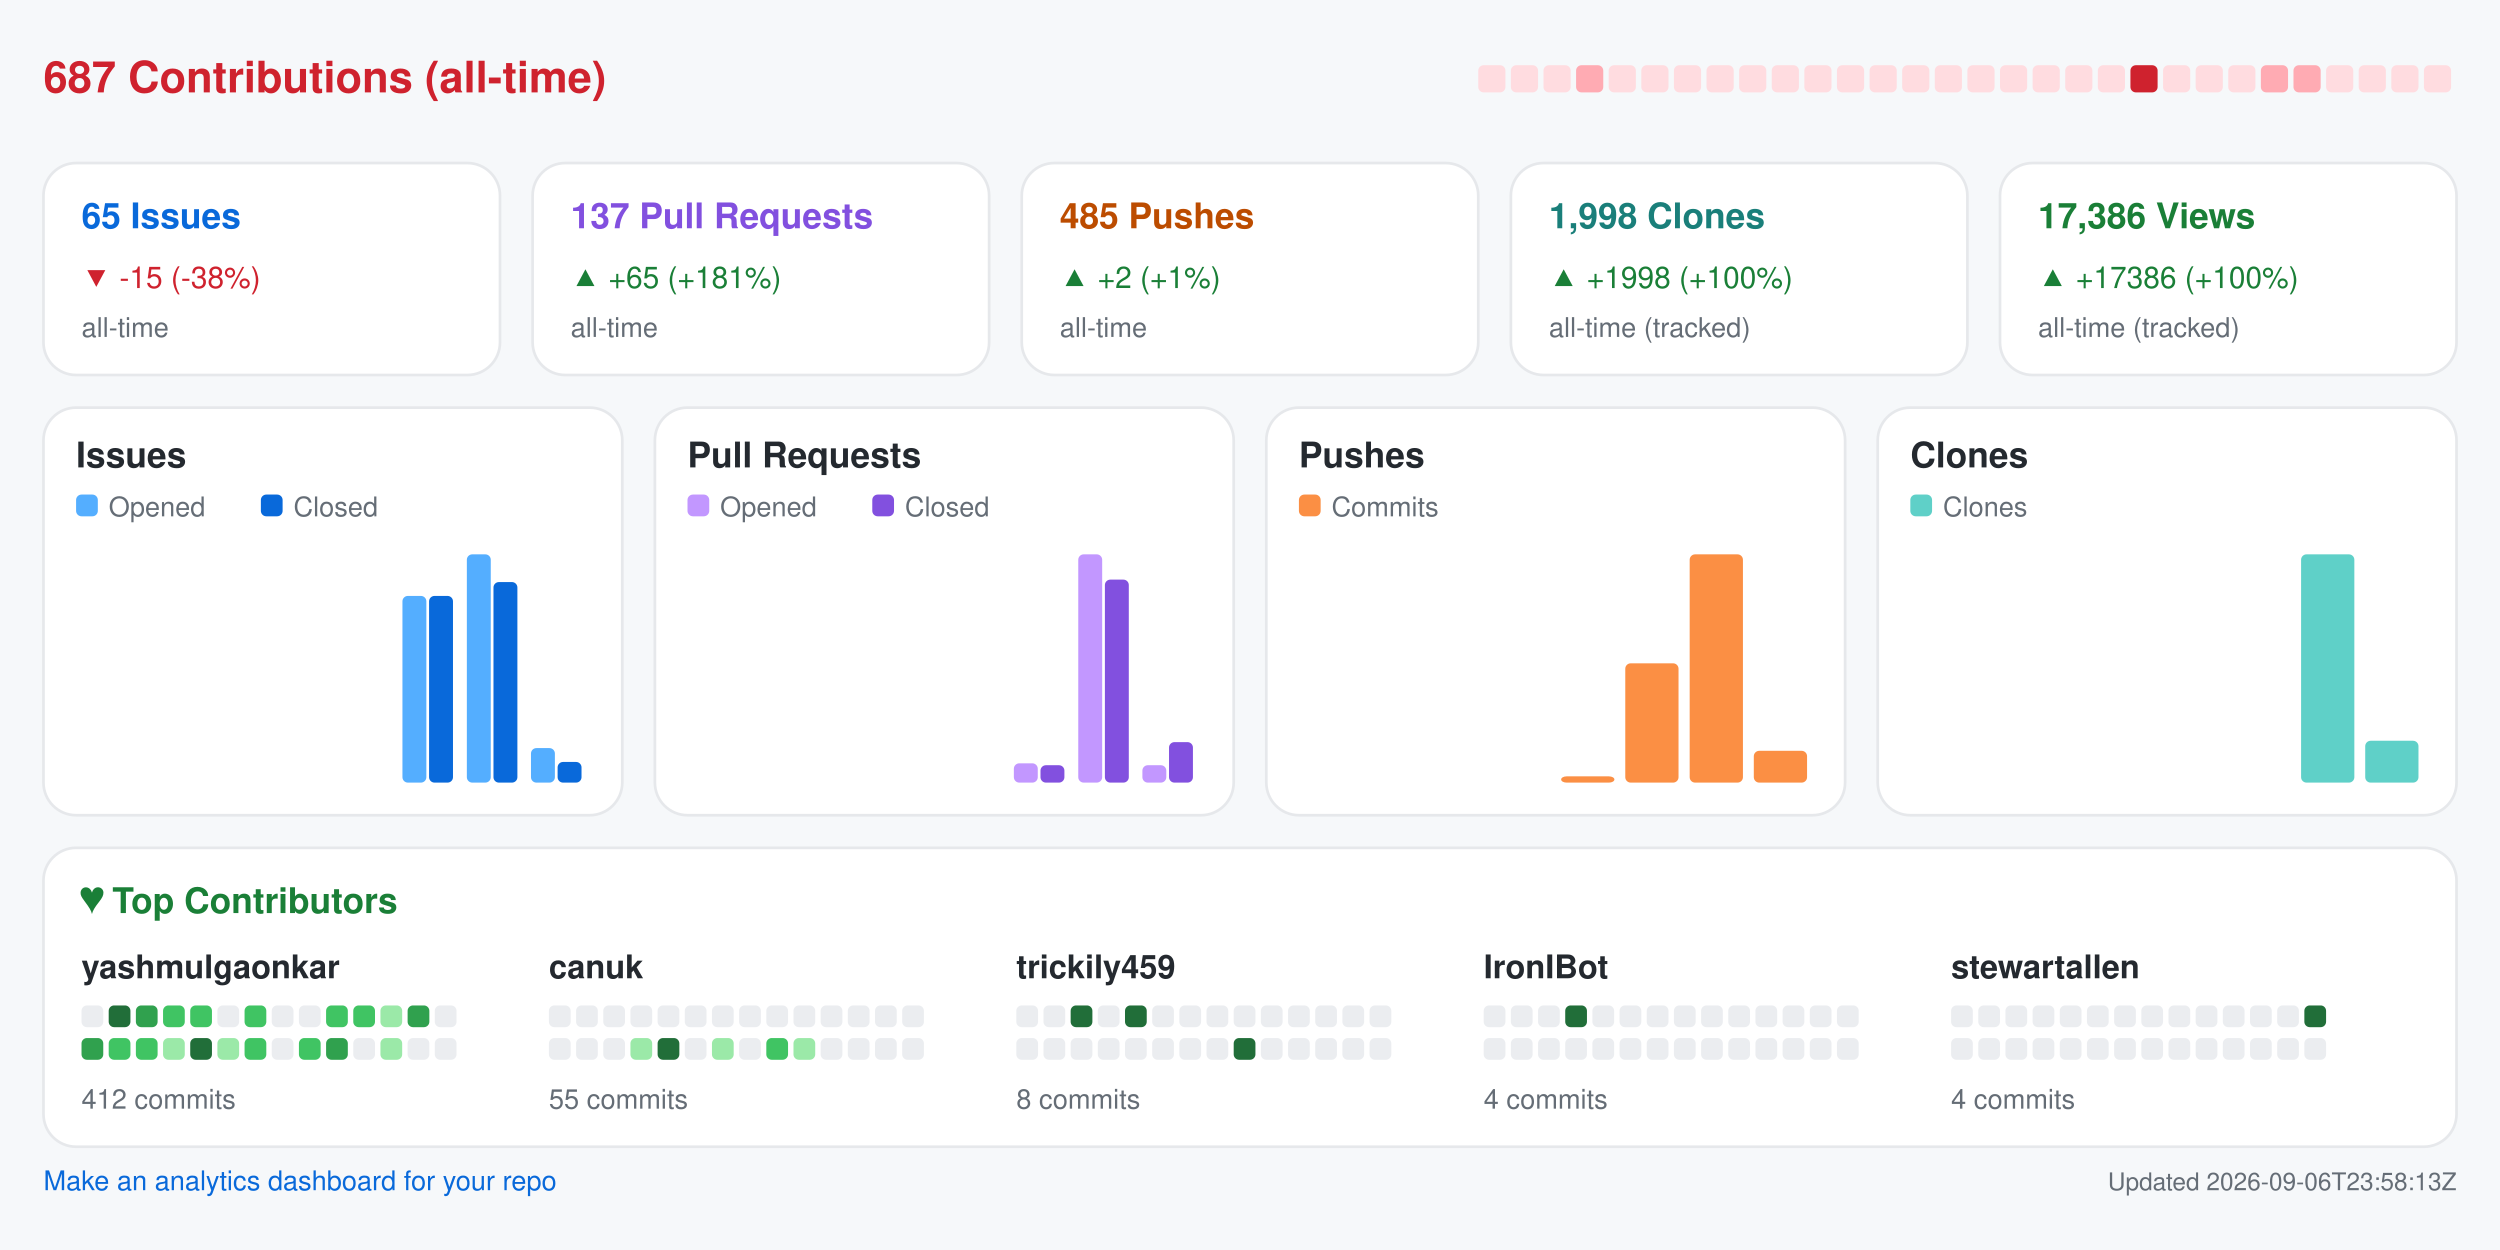
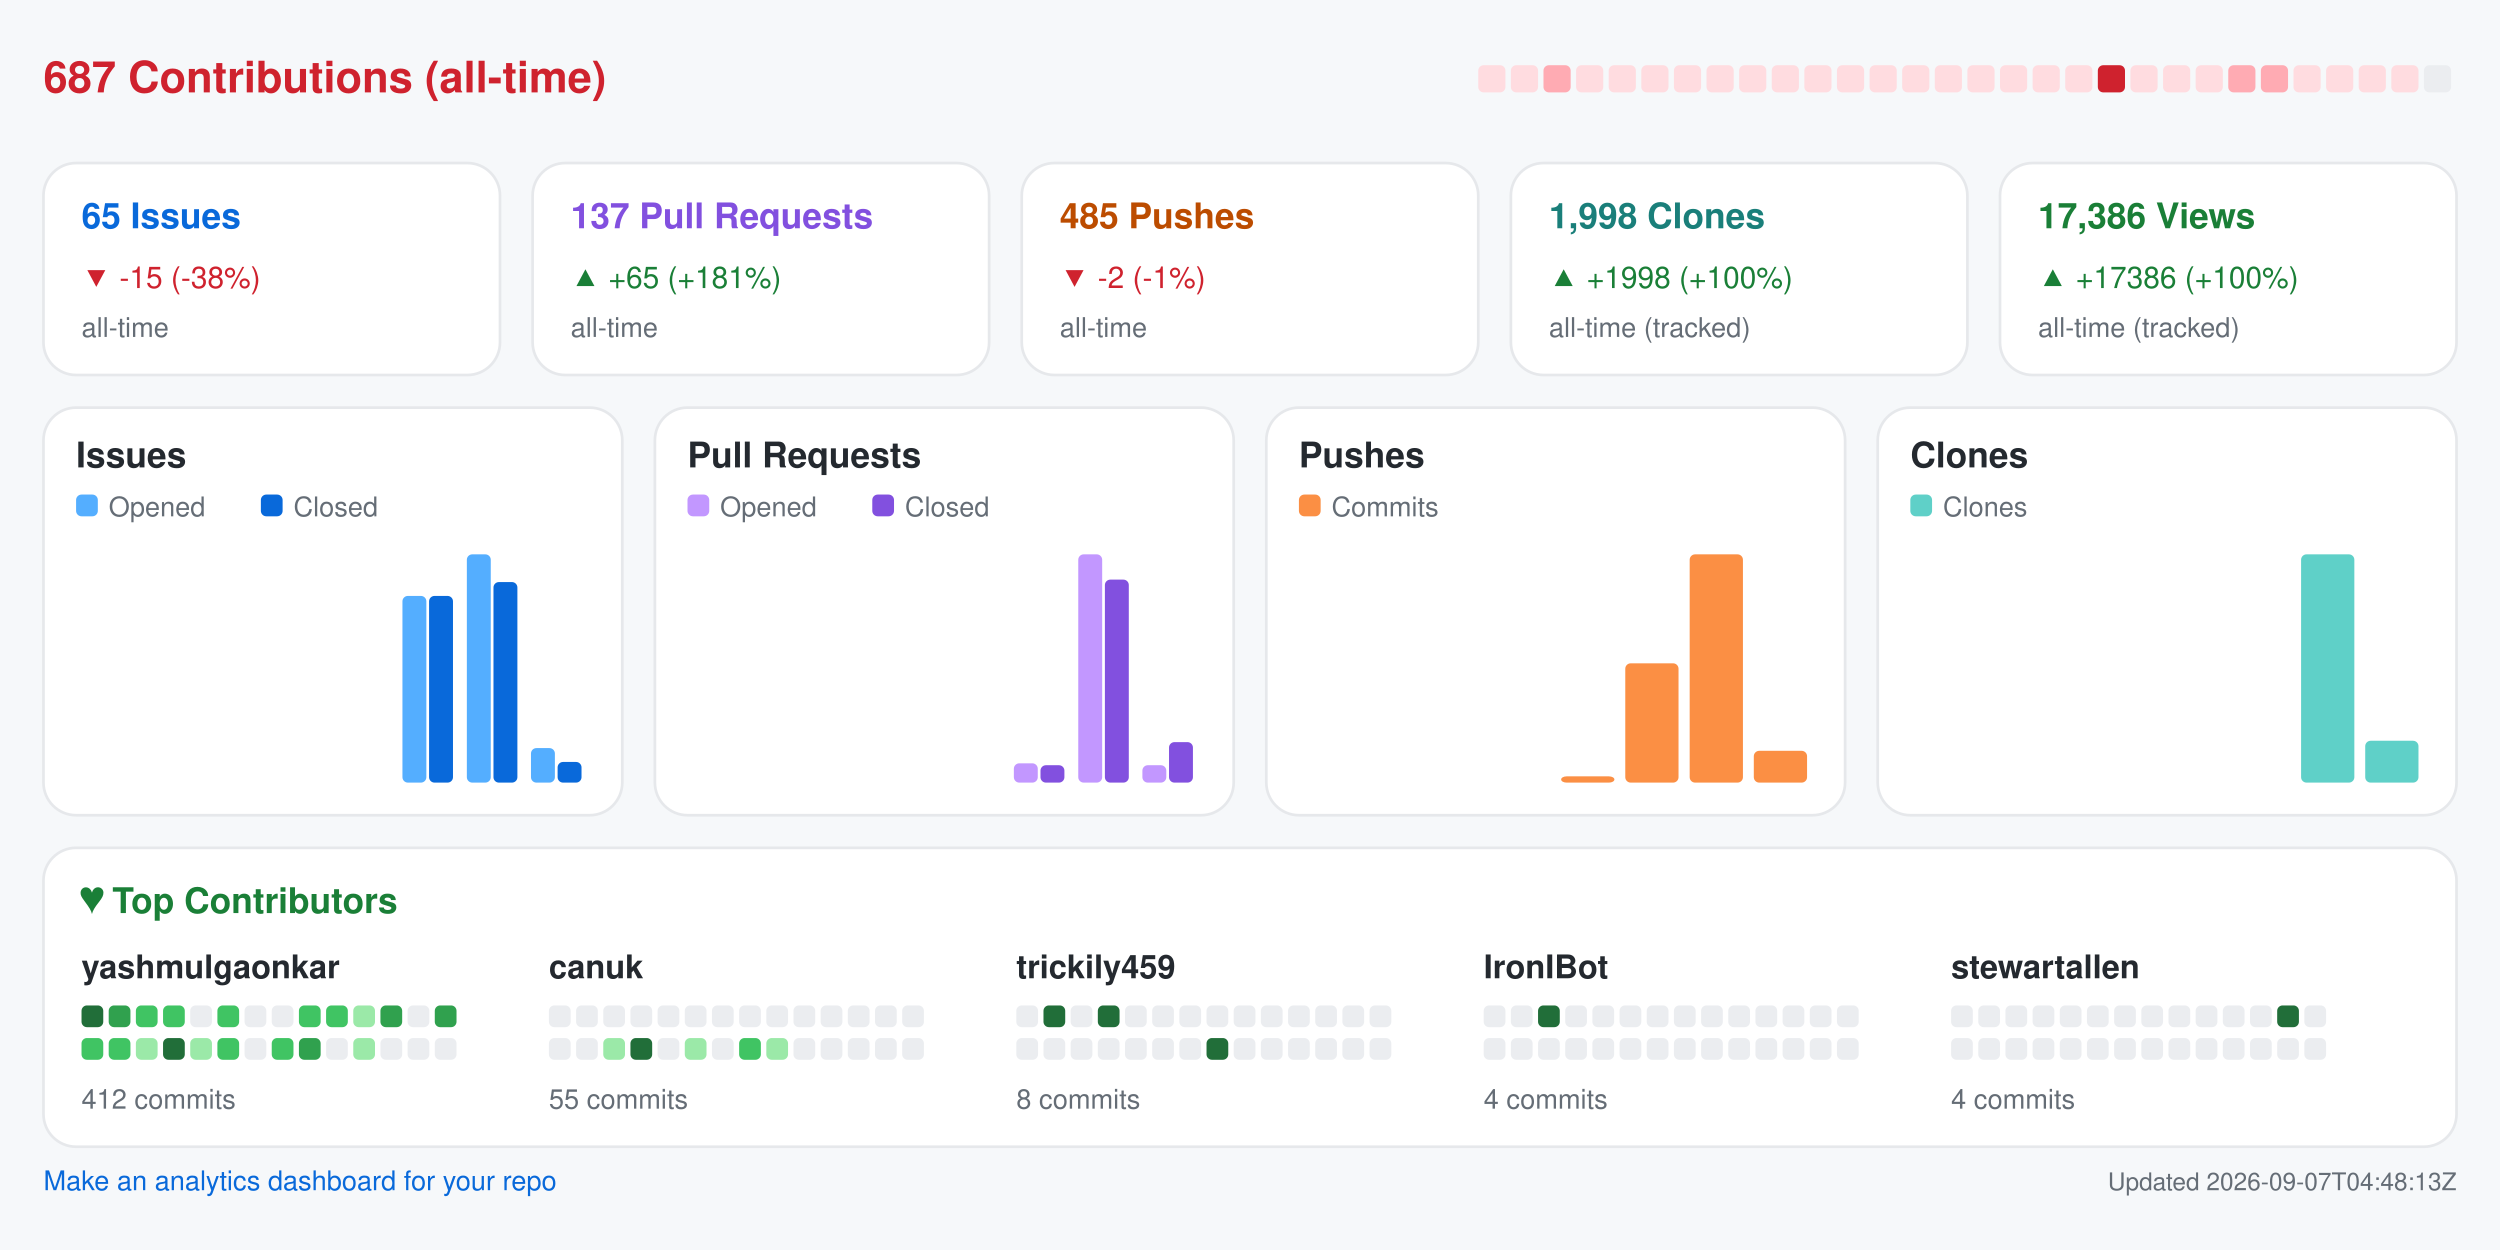
<svg xmlns="http://www.w3.org/2000/svg" width="920" height="460" viewBox="0 0 920 460" role="img" aria-label="Repository analytics for yashmulgaonkar/FlightScnr_Pi">
  <rect x="0.0" y="0.0" width="920.0" height="460.0" rx="0" fill="#f6f8fa" />
  <text x="16.0" y="34.0" fill="#cf222e" font-size="16" font-family="-apple-system,BlinkMacSystemFont,Segoe UI,Helvetica,Arial,sans-serif" font-weight="600" text-anchor="start">687 Contributions (all-time)</text>
  <rect x="544.0" y="24.0" width="10.0" height="10.0" rx="2" fill="#ffdce0" />
  <rect x="556.0" y="24.0" width="10.0" height="10.0" rx="2" fill="#ffdce0" />
-   <rect x="568.0" y="24.0" width="10.0" height="10.0" rx="2" fill="#ffdce0" />
-   <rect x="580.0" y="24.0" width="10.0" height="10.0" rx="2" fill="#ffabb3" />
+   <rect x="568.0" y="24.0" width="10.0" height="10.0" rx="2" fill="#ffabb3" />
+   <rect x="580.0" y="24.0" width="10.0" height="10.0" rx="2" fill="#ffdce0" />
  <rect x="592.0" y="24.0" width="10.0" height="10.0" rx="2" fill="#ffdce0" />
  <rect x="604.0" y="24.0" width="10.0" height="10.0" rx="2" fill="#ffdce0" />
  <rect x="616.0" y="24.0" width="10.0" height="10.0" rx="2" fill="#ffdce0" />
  <rect x="628.0" y="24.0" width="10.0" height="10.0" rx="2" fill="#ffdce0" />
  <rect x="640.0" y="24.0" width="10.0" height="10.0" rx="2" fill="#ffdce0" />
  <rect x="652.0" y="24.0" width="10.0" height="10.0" rx="2" fill="#ffdce0" />
  <rect x="664.0" y="24.0" width="10.0" height="10.0" rx="2" fill="#ffdce0" />
  <rect x="676.0" y="24.0" width="10.0" height="10.0" rx="2" fill="#ffdce0" />
  <rect x="688.0" y="24.0" width="10.0" height="10.0" rx="2" fill="#ffdce0" />
  <rect x="700.0" y="24.0" width="10.0" height="10.0" rx="2" fill="#ffdce0" />
  <rect x="712.0" y="24.0" width="10.0" height="10.0" rx="2" fill="#ffdce0" />
  <rect x="724.0" y="24.0" width="10.0" height="10.0" rx="2" fill="#ffdce0" />
  <rect x="736.0" y="24.0" width="10.0" height="10.0" rx="2" fill="#ffdce0" />
  <rect x="748.0" y="24.0" width="10.0" height="10.0" rx="2" fill="#ffdce0" />
  <rect x="760.0" y="24.0" width="10.0" height="10.0" rx="2" fill="#ffdce0" />
-   <rect x="772.0" y="24.0" width="10.0" height="10.0" rx="2" fill="#ffdce0" />
-   <rect x="784.0" y="24.0" width="10.0" height="10.0" rx="2" fill="#cf222e" />
+   <rect x="772.0" y="24.0" width="10.0" height="10.0" rx="2" fill="#cf222e" />
+   <rect x="784.0" y="24.0" width="10.0" height="10.0" rx="2" fill="#ffdce0" />
  <rect x="796.0" y="24.0" width="10.0" height="10.0" rx="2" fill="#ffdce0" />
  <rect x="808.0" y="24.0" width="10.0" height="10.0" rx="2" fill="#ffdce0" />
-   <rect x="820.0" y="24.0" width="10.0" height="10.0" rx="2" fill="#ffdce0" />
+   <rect x="820.0" y="24.0" width="10.0" height="10.0" rx="2" fill="#ffabb3" />
  <rect x="832.0" y="24.0" width="10.0" height="10.0" rx="2" fill="#ffabb3" />
-   <rect x="844.0" y="24.0" width="10.0" height="10.0" rx="2" fill="#ffabb3" />
+   <rect x="844.0" y="24.0" width="10.0" height="10.0" rx="2" fill="#ffdce0" />
  <rect x="856.0" y="24.0" width="10.0" height="10.0" rx="2" fill="#ffdce0" />
  <rect x="868.0" y="24.0" width="10.0" height="10.0" rx="2" fill="#ffdce0" />
  <rect x="880.0" y="24.0" width="10.0" height="10.0" rx="2" fill="#ffdce0" />
-   <rect x="892.0" y="24.0" width="10.0" height="10.0" rx="2" fill="#ffdce0" />
+   <rect x="892.0" y="24.0" width="10.0" height="10.0" rx="2" fill="#ebedf0" />
  <rect x="16.0" y="60.0" width="168.0" height="78.0" rx="12" fill="#ffffff" stroke="#e6e8eb" />
  <text x="30.0" y="84.0" fill="#0969da" font-size="13" font-family="-apple-system,BlinkMacSystemFont,Segoe UI,Helvetica,Arial,sans-serif" font-weight="600" text-anchor="start">65 Issues</text>
  <text x="30.0" y="106.0" fill="#cf222e" font-size="11" font-family="-apple-system,BlinkMacSystemFont,Segoe UI,Helvetica,Arial,sans-serif" font-weight="400" text-anchor="start">▼ -15 (-38%)</text>
  <text x="30.0" y="124.0" fill="#656d76" font-size="10" font-family="-apple-system,BlinkMacSystemFont,Segoe UI,Helvetica,Arial,sans-serif" font-weight="400" text-anchor="start">all-time</text>
  <rect x="196.0" y="60.0" width="168.0" height="78.0" rx="12" fill="#ffffff" stroke="#e6e8eb" />
  <text x="210.0" y="84.0" fill="#8250df" font-size="13" font-family="-apple-system,BlinkMacSystemFont,Segoe UI,Helvetica,Arial,sans-serif" font-weight="600" text-anchor="start">137 Pull Requests</text>
  <text x="210.0" y="106.0" fill="#1a7f37" font-size="11" font-family="-apple-system,BlinkMacSystemFont,Segoe UI,Helvetica,Arial,sans-serif" font-weight="400" text-anchor="start">▲ +65 (+181%)</text>
  <text x="210.0" y="124.0" fill="#656d76" font-size="10" font-family="-apple-system,BlinkMacSystemFont,Segoe UI,Helvetica,Arial,sans-serif" font-weight="400" text-anchor="start">all-time</text>
  <rect x="376.0" y="60.0" width="168.0" height="78.0" rx="12" fill="#ffffff" stroke="#e6e8eb" />
  <text x="390.0" y="84.0" fill="#bc4c00" font-size="13" font-family="-apple-system,BlinkMacSystemFont,Segoe UI,Helvetica,Arial,sans-serif" font-weight="600" text-anchor="start">485 Pushes</text>
-   <text x="390.0" y="106.0" fill="#1a7f37" font-size="11" font-family="-apple-system,BlinkMacSystemFont,Segoe UI,Helvetica,Arial,sans-serif" font-weight="400" text-anchor="start">▲ +2 (+1%)</text>
+   <text x="390.0" y="106.0" fill="#cf222e" font-size="11" font-family="-apple-system,BlinkMacSystemFont,Segoe UI,Helvetica,Arial,sans-serif" font-weight="400" text-anchor="start">▼ -2 (-1%)</text>
  <text x="390.0" y="124.0" fill="#656d76" font-size="10" font-family="-apple-system,BlinkMacSystemFont,Segoe UI,Helvetica,Arial,sans-serif" font-weight="400" text-anchor="start">all-time</text>
  <rect x="556.0" y="60.0" width="168.0" height="78.0" rx="12" fill="#ffffff" stroke="#e6e8eb" />
  <text x="570.0" y="84.0" fill="#1a7f7a" font-size="13" font-family="-apple-system,BlinkMacSystemFont,Segoe UI,Helvetica,Arial,sans-serif" font-weight="600" text-anchor="start">1,998 Clones</text>
  <text x="570.0" y="106.0" fill="#1a7f37" font-size="11" font-family="-apple-system,BlinkMacSystemFont,Segoe UI,Helvetica,Arial,sans-serif" font-weight="400" text-anchor="start">▲ +1998 (+100%)</text>
  <text x="570.0" y="124.0" fill="#656d76" font-size="10" font-family="-apple-system,BlinkMacSystemFont,Segoe UI,Helvetica,Arial,sans-serif" font-weight="400" text-anchor="start">all-time (tracked)</text>
  <rect x="736.0" y="60.0" width="168.0" height="78.0" rx="12" fill="#ffffff" stroke="#e6e8eb" />
  <text x="750.0" y="84.0" fill="#1a7f37" font-size="13" font-family="-apple-system,BlinkMacSystemFont,Segoe UI,Helvetica,Arial,sans-serif" font-weight="600" text-anchor="start">17,386 Views</text>
  <text x="750.0" y="106.0" fill="#1a7f37" font-size="11" font-family="-apple-system,BlinkMacSystemFont,Segoe UI,Helvetica,Arial,sans-serif" font-weight="400" text-anchor="start">▲ +17386 (+100%)</text>
  <text x="750.0" y="124.0" fill="#656d76" font-size="10" font-family="-apple-system,BlinkMacSystemFont,Segoe UI,Helvetica,Arial,sans-serif" font-weight="400" text-anchor="start">all-time (tracked)</text>
  <rect x="16.0" y="150.0" width="213.0" height="150.0" rx="12" fill="#ffffff" stroke="#e6e8eb" />
  <text x="28.0" y="172.0" fill="#24292f" font-size="13" font-family="-apple-system,BlinkMacSystemFont,Segoe UI,Helvetica,Arial,sans-serif" font-weight="600" text-anchor="start">Issues</text>
  <rect x="28.0" y="182.0" width="8.0" height="8.0" rx="2" fill="#54aeff" />
  <text x="40.0" y="190.0" fill="#656d76" font-size="10" font-family="-apple-system,BlinkMacSystemFont,Segoe UI,Helvetica,Arial,sans-serif" font-weight="400" text-anchor="start">Opened</text>
  <rect x="96.0" y="182.0" width="8.0" height="8.0" rx="2" fill="#0969da" />
  <text x="108.0" y="190.0" fill="#656d76" font-size="10" font-family="-apple-system,BlinkMacSystemFont,Segoe UI,Helvetica,Arial,sans-serif" font-weight="400" text-anchor="start">Closed</text>
  <rect x="30.0" y="288.0" width="8.8" height="0.0" rx="2" fill="#54aeff" />
  <rect x="39.8" y="288.0" width="8.8" height="0.0" rx="2" fill="#0969da" />
  <rect x="53.6" y="288.0" width="8.8" height="0.0" rx="2" fill="#54aeff" />
  <rect x="63.4" y="288.0" width="8.8" height="0.0" rx="2" fill="#0969da" />
  <rect x="77.2" y="288.0" width="8.8" height="0.0" rx="2" fill="#54aeff" />
  <rect x="87.1" y="288.0" width="8.8" height="0.0" rx="2" fill="#0969da" />
  <rect x="100.9" y="288.0" width="8.8" height="0.0" rx="2" fill="#54aeff" />
  <rect x="110.7" y="288.0" width="8.8" height="0.0" rx="2" fill="#0969da" />
  <rect x="124.5" y="288.0" width="8.8" height="0.0" rx="2" fill="#54aeff" />
  <rect x="134.3" y="288.0" width="8.8" height="0.0" rx="2" fill="#0969da" />
  <rect x="148.1" y="219.3" width="8.8" height="68.7" rx="2" fill="#54aeff" />
  <rect x="157.9" y="219.3" width="8.8" height="68.7" rx="2" fill="#0969da" />
  <rect x="171.8" y="204.0" width="8.8" height="84.0" rx="2" fill="#54aeff" />
  <rect x="181.6" y="214.2" width="8.8" height="73.8" rx="2" fill="#0969da" />
  <rect x="195.4" y="275.3" width="8.8" height="12.7" rx="2" fill="#54aeff" />
  <rect x="205.2" y="280.4" width="8.8" height="7.6" rx="2" fill="#0969da" />
  <rect x="241.0" y="150.0" width="213.0" height="150.0" rx="12" fill="#ffffff" stroke="#e6e8eb" />
  <text x="253.0" y="172.0" fill="#24292f" font-size="13" font-family="-apple-system,BlinkMacSystemFont,Segoe UI,Helvetica,Arial,sans-serif" font-weight="600" text-anchor="start">Pull Requests</text>
  <rect x="253.0" y="182.0" width="8.0" height="8.0" rx="2" fill="#c297ff" />
  <text x="265.0" y="190.0" fill="#656d76" font-size="10" font-family="-apple-system,BlinkMacSystemFont,Segoe UI,Helvetica,Arial,sans-serif" font-weight="400" text-anchor="start">Opened</text>
  <rect x="321.0" y="182.0" width="8.0" height="8.0" rx="2" fill="#8250df" />
  <text x="333.0" y="190.0" fill="#656d76" font-size="10" font-family="-apple-system,BlinkMacSystemFont,Segoe UI,Helvetica,Arial,sans-serif" font-weight="400" text-anchor="start">Closed</text>
  <rect x="255.0" y="288.0" width="8.8" height="0.0" rx="2" fill="#c297ff" />
  <rect x="264.8" y="288.0" width="8.8" height="0.0" rx="2" fill="#8250df" />
  <rect x="278.6" y="288.0" width="8.8" height="0.0" rx="2" fill="#c297ff" />
  <rect x="288.4" y="288.0" width="8.8" height="0.0" rx="2" fill="#8250df" />
  <rect x="302.2" y="288.0" width="8.8" height="0.0" rx="2" fill="#c297ff" />
  <rect x="312.1" y="288.0" width="8.8" height="0.0" rx="2" fill="#8250df" />
  <rect x="325.9" y="288.0" width="8.8" height="0.0" rx="2" fill="#c297ff" />
  <rect x="335.7" y="288.0" width="8.8" height="0.0" rx="2" fill="#8250df" />
  <rect x="349.5" y="288.0" width="8.8" height="0.0" rx="2" fill="#c297ff" />
  <rect x="359.3" y="288.0" width="8.8" height="0.0" rx="2" fill="#8250df" />
  <rect x="373.1" y="280.9" width="8.8" height="7.1" rx="2" fill="#c297ff" />
  <rect x="382.9" y="281.6" width="8.8" height="6.4" rx="2" fill="#8250df" />
  <rect x="396.8" y="204.0" width="8.8" height="84.0" rx="2" fill="#c297ff" />
  <rect x="406.6" y="213.3" width="8.8" height="74.7" rx="2" fill="#8250df" />
  <rect x="420.4" y="281.6" width="8.8" height="6.4" rx="2" fill="#c297ff" />
  <rect x="430.2" y="273.1" width="8.8" height="14.9" rx="2" fill="#8250df" />
  <rect x="466.0" y="150.0" width="213.0" height="150.0" rx="12" fill="#ffffff" stroke="#e6e8eb" />
  <text x="478.0" y="172.0" fill="#24292f" font-size="13" font-family="-apple-system,BlinkMacSystemFont,Segoe UI,Helvetica,Arial,sans-serif" font-weight="600" text-anchor="start">Pushes</text>
  <rect x="478.0" y="182.0" width="8.0" height="8.0" rx="2" fill="#fb8f44" />
  <text x="490.0" y="190.0" fill="#656d76" font-size="10" font-family="-apple-system,BlinkMacSystemFont,Segoe UI,Helvetica,Arial,sans-serif" font-weight="400" text-anchor="start">Commits</text>
  <rect x="480.0" y="288.0" width="19.6" height="0.0" rx="2" fill="#fb8f44" />
  <rect x="503.6" y="288.0" width="19.6" height="0.0" rx="2" fill="#fb8f44" />
  <rect x="527.2" y="288.0" width="19.6" height="0.0" rx="2" fill="#fb8f44" />
  <rect x="550.9" y="288.0" width="19.6" height="0.0" rx="2" fill="#fb8f44" />
  <rect x="574.5" y="285.7" width="19.6" height="2.3" rx="2" fill="#fb8f44" />
  <rect x="598.1" y="244.1" width="19.6" height="43.9" rx="2" fill="#fb8f44" />
  <rect x="621.8" y="204.0" width="19.6" height="84.0" rx="2" fill="#fb8f44" />
  <rect x="645.4" y="276.3" width="19.6" height="11.7" rx="2" fill="#fb8f44" />
  <rect x="691.0" y="150.0" width="213.0" height="150.0" rx="12" fill="#ffffff" stroke="#e6e8eb" />
  <text x="703.0" y="172.0" fill="#24292f" font-size="13" font-family="-apple-system,BlinkMacSystemFont,Segoe UI,Helvetica,Arial,sans-serif" font-weight="600" text-anchor="start">Clones</text>
  <rect x="703.0" y="182.0" width="8.0" height="8.0" rx="2" fill="#5fd0c8" />
  <text x="715.0" y="190.0" fill="#656d76" font-size="10" font-family="-apple-system,BlinkMacSystemFont,Segoe UI,Helvetica,Arial,sans-serif" font-weight="400" text-anchor="start">Clones</text>
  <rect x="705.0" y="288.0" width="19.6" height="0.0" rx="2" fill="#5fd0c8" />
  <rect x="728.6" y="288.0" width="19.6" height="0.0" rx="2" fill="#5fd0c8" />
  <rect x="752.2" y="288.0" width="19.6" height="0.0" rx="2" fill="#5fd0c8" />
  <rect x="775.9" y="288.0" width="19.6" height="0.0" rx="2" fill="#5fd0c8" />
  <rect x="799.5" y="288.0" width="19.6" height="0.0" rx="2" fill="#5fd0c8" />
  <rect x="823.1" y="288.0" width="19.6" height="0.0" rx="2" fill="#5fd0c8" />
  <rect x="846.8" y="204.0" width="19.6" height="84.0" rx="2" fill="#5fd0c8" />
  <rect x="870.4" y="272.6" width="19.6" height="15.4" rx="2" fill="#5fd0c8" />
  <rect x="16.0" y="312.0" width="888.0" height="110.0" rx="12" fill="#ffffff" stroke="#e6e8eb" />
  <text x="30.0" y="336.0" fill="#1a7f37" font-size="13" font-family="-apple-system,BlinkMacSystemFont,Segoe UI,Helvetica,Arial,sans-serif" font-weight="600" text-anchor="start">♥  Top Contributors</text>
  <text x="30.0" y="360.0" fill="#24292f" font-size="12" font-family="-apple-system,BlinkMacSystemFont,Segoe UI,Helvetica,Arial,sans-serif" font-weight="600" text-anchor="start">yashmulgaonkar</text>
-   <rect x="30.0" y="370.0" width="8.0" height="8.0" rx="2" fill="#ebedf0" />
-   <rect x="40.0" y="370.0" width="8.0" height="8.0" rx="2" fill="#216e39" />
-   <rect x="50.0" y="370.0" width="8.0" height="8.0" rx="2" fill="#30a14e" />
+   <rect x="30.0" y="370.0" width="8.0" height="8.0" rx="2" fill="#216e39" />
+   <rect x="40.0" y="370.0" width="8.0" height="8.0" rx="2" fill="#30a14e" />
+   <rect x="50.0" y="370.0" width="8.0" height="8.0" rx="2" fill="#40c463" />
  <rect x="60.0" y="370.0" width="8.0" height="8.0" rx="2" fill="#40c463" />
-   <rect x="70.0" y="370.0" width="8.0" height="8.0" rx="2" fill="#40c463" />
-   <rect x="80.0" y="370.0" width="8.0" height="8.0" rx="2" fill="#ebedf0" />
-   <rect x="90.0" y="370.0" width="8.0" height="8.0" rx="2" fill="#40c463" />
+   <rect x="70.0" y="370.0" width="8.0" height="8.0" rx="2" fill="#ebedf0" />
+   <rect x="80.0" y="370.0" width="8.0" height="8.0" rx="2" fill="#40c463" />
+   <rect x="90.0" y="370.0" width="8.0" height="8.0" rx="2" fill="#ebedf0" />
  <rect x="100.0" y="370.0" width="8.0" height="8.0" rx="2" fill="#ebedf0" />
-   <rect x="110.0" y="370.0" width="8.0" height="8.0" rx="2" fill="#ebedf0" />
+   <rect x="110.0" y="370.0" width="8.0" height="8.0" rx="2" fill="#40c463" />
  <rect x="120.0" y="370.0" width="8.0" height="8.0" rx="2" fill="#40c463" />
-   <rect x="130.0" y="370.0" width="8.0" height="8.0" rx="2" fill="#40c463" />
-   <rect x="140.0" y="370.0" width="8.0" height="8.0" rx="2" fill="#9be9a8" />
-   <rect x="150.0" y="370.0" width="8.0" height="8.0" rx="2" fill="#30a14e" />
-   <rect x="160.0" y="370.0" width="8.0" height="8.0" rx="2" fill="#ebedf0" />
-   <rect x="30.0" y="382.0" width="8.0" height="8.0" rx="2" fill="#30a14e" />
+   <rect x="130.0" y="370.0" width="8.0" height="8.0" rx="2" fill="#9be9a8" />
+   <rect x="140.0" y="370.0" width="8.0" height="8.0" rx="2" fill="#30a14e" />
+   <rect x="150.0" y="370.0" width="8.0" height="8.0" rx="2" fill="#ebedf0" />
+   <rect x="160.0" y="370.0" width="8.0" height="8.0" rx="2" fill="#30a14e" />
+   <rect x="30.0" y="382.0" width="8.0" height="8.0" rx="2" fill="#40c463" />
  <rect x="40.0" y="382.0" width="8.0" height="8.0" rx="2" fill="#40c463" />
-   <rect x="50.0" y="382.0" width="8.0" height="8.0" rx="2" fill="#40c463" />
-   <rect x="60.0" y="382.0" width="8.0" height="8.0" rx="2" fill="#9be9a8" />
-   <rect x="70.0" y="382.0" width="8.0" height="8.0" rx="2" fill="#216e39" />
-   <rect x="80.0" y="382.0" width="8.0" height="8.0" rx="2" fill="#9be9a8" />
-   <rect x="90.0" y="382.0" width="8.0" height="8.0" rx="2" fill="#40c463" />
-   <rect x="100.0" y="382.0" width="8.0" height="8.0" rx="2" fill="#ebedf0" />
-   <rect x="110.0" y="382.0" width="8.0" height="8.0" rx="2" fill="#40c463" />
-   <rect x="120.0" y="382.0" width="8.0" height="8.0" rx="2" fill="#30a14e" />
-   <rect x="130.0" y="382.0" width="8.0" height="8.0" rx="2" fill="#ebedf0" />
-   <rect x="140.0" y="382.0" width="8.0" height="8.0" rx="2" fill="#9be9a8" />
+   <rect x="50.0" y="382.0" width="8.0" height="8.0" rx="2" fill="#9be9a8" />
+   <rect x="60.0" y="382.0" width="8.0" height="8.0" rx="2" fill="#216e39" />
+   <rect x="70.0" y="382.0" width="8.0" height="8.0" rx="2" fill="#9be9a8" />
+   <rect x="80.0" y="382.0" width="8.0" height="8.0" rx="2" fill="#40c463" />
+   <rect x="90.0" y="382.0" width="8.0" height="8.0" rx="2" fill="#ebedf0" />
+   <rect x="100.0" y="382.0" width="8.0" height="8.0" rx="2" fill="#40c463" />
+   <rect x="110.0" y="382.0" width="8.0" height="8.0" rx="2" fill="#30a14e" />
+   <rect x="120.0" y="382.0" width="8.0" height="8.0" rx="2" fill="#ebedf0" />
+   <rect x="130.0" y="382.0" width="8.0" height="8.0" rx="2" fill="#9be9a8" />
+   <rect x="140.0" y="382.0" width="8.0" height="8.0" rx="2" fill="#ebedf0" />
  <rect x="150.0" y="382.0" width="8.0" height="8.0" rx="2" fill="#ebedf0" />
  <rect x="160.0" y="382.0" width="8.0" height="8.0" rx="2" fill="#ebedf0" />
  <text x="30.0" y="408.0" fill="#656d76" font-size="10" font-family="-apple-system,BlinkMacSystemFont,Segoe UI,Helvetica,Arial,sans-serif" font-weight="400" text-anchor="start">412 commits</text>
  <text x="202.0" y="360.0" fill="#24292f" font-size="12" font-family="-apple-system,BlinkMacSystemFont,Segoe UI,Helvetica,Arial,sans-serif" font-weight="600" text-anchor="start">canuk</text>
  <rect x="202.0" y="370.0" width="8.0" height="8.0" rx="2" fill="#ebedf0" />
  <rect x="212.0" y="370.0" width="8.0" height="8.0" rx="2" fill="#ebedf0" />
  <rect x="222.0" y="370.0" width="8.0" height="8.0" rx="2" fill="#ebedf0" />
  <rect x="232.0" y="370.0" width="8.0" height="8.0" rx="2" fill="#ebedf0" />
  <rect x="242.0" y="370.0" width="8.0" height="8.0" rx="2" fill="#ebedf0" />
  <rect x="252.0" y="370.0" width="8.0" height="8.0" rx="2" fill="#ebedf0" />
  <rect x="262.0" y="370.0" width="8.0" height="8.0" rx="2" fill="#ebedf0" />
  <rect x="272.0" y="370.0" width="8.0" height="8.0" rx="2" fill="#ebedf0" />
  <rect x="282.0" y="370.0" width="8.0" height="8.0" rx="2" fill="#ebedf0" />
  <rect x="292.0" y="370.0" width="8.0" height="8.0" rx="2" fill="#ebedf0" />
  <rect x="302.0" y="370.0" width="8.0" height="8.0" rx="2" fill="#ebedf0" />
  <rect x="312.0" y="370.0" width="8.0" height="8.0" rx="2" fill="#ebedf0" />
  <rect x="322.0" y="370.0" width="8.0" height="8.0" rx="2" fill="#ebedf0" />
  <rect x="332.0" y="370.0" width="8.0" height="8.0" rx="2" fill="#ebedf0" />
  <rect x="202.0" y="382.0" width="8.0" height="8.0" rx="2" fill="#ebedf0" />
  <rect x="212.0" y="382.0" width="8.0" height="8.0" rx="2" fill="#ebedf0" />
-   <rect x="222.0" y="382.0" width="8.0" height="8.0" rx="2" fill="#ebedf0" />
-   <rect x="232.0" y="382.0" width="8.0" height="8.0" rx="2" fill="#9be9a8" />
-   <rect x="242.0" y="382.0" width="8.0" height="8.0" rx="2" fill="#216e39" />
-   <rect x="252.0" y="382.0" width="8.0" height="8.0" rx="2" fill="#ebedf0" />
-   <rect x="262.0" y="382.0" width="8.0" height="8.0" rx="2" fill="#9be9a8" />
-   <rect x="272.0" y="382.0" width="8.0" height="8.0" rx="2" fill="#ebedf0" />
-   <rect x="282.0" y="382.0" width="8.0" height="8.0" rx="2" fill="#40c463" />
-   <rect x="292.0" y="382.0" width="8.0" height="8.0" rx="2" fill="#9be9a8" />
+   <rect x="222.0" y="382.0" width="8.0" height="8.0" rx="2" fill="#9be9a8" />
+   <rect x="232.0" y="382.0" width="8.0" height="8.0" rx="2" fill="#216e39" />
+   <rect x="242.0" y="382.0" width="8.0" height="8.0" rx="2" fill="#ebedf0" />
+   <rect x="252.0" y="382.0" width="8.0" height="8.0" rx="2" fill="#9be9a8" />
+   <rect x="262.0" y="382.0" width="8.0" height="8.0" rx="2" fill="#ebedf0" />
+   <rect x="272.0" y="382.0" width="8.0" height="8.0" rx="2" fill="#40c463" />
+   <rect x="282.0" y="382.0" width="8.0" height="8.0" rx="2" fill="#9be9a8" />
+   <rect x="292.0" y="382.0" width="8.0" height="8.0" rx="2" fill="#ebedf0" />
  <rect x="302.0" y="382.0" width="8.0" height="8.0" rx="2" fill="#ebedf0" />
  <rect x="312.0" y="382.0" width="8.0" height="8.0" rx="2" fill="#ebedf0" />
  <rect x="322.0" y="382.0" width="8.0" height="8.0" rx="2" fill="#ebedf0" />
  <rect x="332.0" y="382.0" width="8.0" height="8.0" rx="2" fill="#ebedf0" />
  <text x="202.0" y="408.0" fill="#656d76" font-size="10" font-family="-apple-system,BlinkMacSystemFont,Segoe UI,Helvetica,Arial,sans-serif" font-weight="400" text-anchor="start">55 commits</text>
  <text x="374.0" y="360.0" fill="#24292f" font-size="12" font-family="-apple-system,BlinkMacSystemFont,Segoe UI,Helvetica,Arial,sans-serif" font-weight="600" text-anchor="start">trickily459</text>
  <rect x="374.0" y="370.0" width="8.0" height="8.0" rx="2" fill="#ebedf0" />
-   <rect x="384.0" y="370.0" width="8.0" height="8.0" rx="2" fill="#ebedf0" />
-   <rect x="394.0" y="370.0" width="8.0" height="8.0" rx="2" fill="#216e39" />
-   <rect x="404.0" y="370.0" width="8.0" height="8.0" rx="2" fill="#ebedf0" />
-   <rect x="414.0" y="370.0" width="8.0" height="8.0" rx="2" fill="#216e39" />
+   <rect x="384.0" y="370.0" width="8.0" height="8.0" rx="2" fill="#216e39" />
+   <rect x="394.0" y="370.0" width="8.0" height="8.0" rx="2" fill="#ebedf0" />
+   <rect x="404.0" y="370.0" width="8.0" height="8.0" rx="2" fill="#216e39" />
+   <rect x="414.0" y="370.0" width="8.0" height="8.0" rx="2" fill="#ebedf0" />
  <rect x="424.0" y="370.0" width="8.0" height="8.0" rx="2" fill="#ebedf0" />
  <rect x="434.0" y="370.0" width="8.0" height="8.0" rx="2" fill="#ebedf0" />
  <rect x="444.0" y="370.0" width="8.0" height="8.0" rx="2" fill="#ebedf0" />
  <rect x="454.0" y="370.0" width="8.0" height="8.0" rx="2" fill="#ebedf0" />
  <rect x="464.0" y="370.0" width="8.0" height="8.0" rx="2" fill="#ebedf0" />
  <rect x="474.0" y="370.0" width="8.0" height="8.0" rx="2" fill="#ebedf0" />
  <rect x="484.0" y="370.0" width="8.0" height="8.0" rx="2" fill="#ebedf0" />
  <rect x="494.0" y="370.0" width="8.0" height="8.0" rx="2" fill="#ebedf0" />
  <rect x="504.0" y="370.0" width="8.0" height="8.0" rx="2" fill="#ebedf0" />
  <rect x="374.0" y="382.0" width="8.0" height="8.0" rx="2" fill="#ebedf0" />
  <rect x="384.0" y="382.0" width="8.0" height="8.0" rx="2" fill="#ebedf0" />
  <rect x="394.0" y="382.0" width="8.0" height="8.0" rx="2" fill="#ebedf0" />
  <rect x="404.0" y="382.0" width="8.0" height="8.0" rx="2" fill="#ebedf0" />
  <rect x="414.0" y="382.0" width="8.0" height="8.0" rx="2" fill="#ebedf0" />
  <rect x="424.0" y="382.0" width="8.0" height="8.0" rx="2" fill="#ebedf0" />
  <rect x="434.0" y="382.0" width="8.0" height="8.0" rx="2" fill="#ebedf0" />
-   <rect x="444.0" y="382.0" width="8.0" height="8.0" rx="2" fill="#ebedf0" />
-   <rect x="454.0" y="382.0" width="8.0" height="8.0" rx="2" fill="#216e39" />
+   <rect x="444.0" y="382.0" width="8.0" height="8.0" rx="2" fill="#216e39" />
+   <rect x="454.0" y="382.0" width="8.0" height="8.0" rx="2" fill="#ebedf0" />
  <rect x="464.0" y="382.0" width="8.0" height="8.0" rx="2" fill="#ebedf0" />
  <rect x="474.0" y="382.0" width="8.0" height="8.0" rx="2" fill="#ebedf0" />
  <rect x="484.0" y="382.0" width="8.0" height="8.0" rx="2" fill="#ebedf0" />
  <rect x="494.0" y="382.0" width="8.0" height="8.0" rx="2" fill="#ebedf0" />
  <rect x="504.0" y="382.0" width="8.0" height="8.0" rx="2" fill="#ebedf0" />
  <text x="374.0" y="408.0" fill="#656d76" font-size="10" font-family="-apple-system,BlinkMacSystemFont,Segoe UI,Helvetica,Arial,sans-serif" font-weight="400" text-anchor="start">8 commits</text>
  <text x="546.0" y="360.0" fill="#24292f" font-size="12" font-family="-apple-system,BlinkMacSystemFont,Segoe UI,Helvetica,Arial,sans-serif" font-weight="600" text-anchor="start">IronIBot</text>
  <rect x="546.0" y="370.0" width="8.0" height="8.0" rx="2" fill="#ebedf0" />
  <rect x="556.0" y="370.0" width="8.0" height="8.0" rx="2" fill="#ebedf0" />
-   <rect x="566.0" y="370.0" width="8.0" height="8.0" rx="2" fill="#ebedf0" />
-   <rect x="576.0" y="370.0" width="8.0" height="8.0" rx="2" fill="#216e39" />
+   <rect x="566.0" y="370.0" width="8.0" height="8.0" rx="2" fill="#216e39" />
+   <rect x="576.0" y="370.0" width="8.0" height="8.0" rx="2" fill="#ebedf0" />
  <rect x="586.0" y="370.0" width="8.0" height="8.0" rx="2" fill="#ebedf0" />
  <rect x="596.0" y="370.0" width="8.0" height="8.0" rx="2" fill="#ebedf0" />
  <rect x="606.0" y="370.0" width="8.0" height="8.0" rx="2" fill="#ebedf0" />
  <rect x="616.0" y="370.0" width="8.0" height="8.0" rx="2" fill="#ebedf0" />
  <rect x="626.0" y="370.0" width="8.0" height="8.0" rx="2" fill="#ebedf0" />
  <rect x="636.0" y="370.0" width="8.0" height="8.0" rx="2" fill="#ebedf0" />
  <rect x="646.0" y="370.0" width="8.0" height="8.0" rx="2" fill="#ebedf0" />
  <rect x="656.0" y="370.0" width="8.0" height="8.0" rx="2" fill="#ebedf0" />
  <rect x="666.0" y="370.0" width="8.0" height="8.0" rx="2" fill="#ebedf0" />
  <rect x="676.0" y="370.0" width="8.0" height="8.0" rx="2" fill="#ebedf0" />
  <rect x="546.0" y="382.0" width="8.0" height="8.0" rx="2" fill="#ebedf0" />
  <rect x="556.0" y="382.0" width="8.0" height="8.0" rx="2" fill="#ebedf0" />
  <rect x="566.0" y="382.0" width="8.0" height="8.0" rx="2" fill="#ebedf0" />
  <rect x="576.0" y="382.0" width="8.0" height="8.0" rx="2" fill="#ebedf0" />
  <rect x="586.0" y="382.0" width="8.0" height="8.0" rx="2" fill="#ebedf0" />
  <rect x="596.0" y="382.0" width="8.0" height="8.0" rx="2" fill="#ebedf0" />
  <rect x="606.0" y="382.0" width="8.0" height="8.0" rx="2" fill="#ebedf0" />
  <rect x="616.0" y="382.0" width="8.0" height="8.0" rx="2" fill="#ebedf0" />
  <rect x="626.0" y="382.0" width="8.0" height="8.0" rx="2" fill="#ebedf0" />
  <rect x="636.0" y="382.0" width="8.0" height="8.0" rx="2" fill="#ebedf0" />
  <rect x="646.0" y="382.0" width="8.0" height="8.0" rx="2" fill="#ebedf0" />
  <rect x="656.0" y="382.0" width="8.0" height="8.0" rx="2" fill="#ebedf0" />
  <rect x="666.0" y="382.0" width="8.0" height="8.0" rx="2" fill="#ebedf0" />
  <rect x="676.0" y="382.0" width="8.0" height="8.0" rx="2" fill="#ebedf0" />
  <text x="546.0" y="408.0" fill="#656d76" font-size="10" font-family="-apple-system,BlinkMacSystemFont,Segoe UI,Helvetica,Arial,sans-serif" font-weight="400" text-anchor="start">4 commits</text>
  <text x="718.0" y="360.0" fill="#24292f" font-size="12" font-family="-apple-system,BlinkMacSystemFont,Segoe UI,Helvetica,Arial,sans-serif" font-weight="600" text-anchor="start">stewartallen</text>
  <rect x="718.0" y="370.0" width="8.0" height="8.0" rx="2" fill="#ebedf0" />
  <rect x="728.0" y="370.0" width="8.0" height="8.0" rx="2" fill="#ebedf0" />
  <rect x="738.0" y="370.0" width="8.0" height="8.0" rx="2" fill="#ebedf0" />
  <rect x="748.0" y="370.0" width="8.0" height="8.0" rx="2" fill="#ebedf0" />
  <rect x="758.0" y="370.0" width="8.0" height="8.0" rx="2" fill="#ebedf0" />
  <rect x="768.0" y="370.0" width="8.0" height="8.0" rx="2" fill="#ebedf0" />
  <rect x="778.0" y="370.0" width="8.0" height="8.0" rx="2" fill="#ebedf0" />
  <rect x="788.0" y="370.0" width="8.0" height="8.0" rx="2" fill="#ebedf0" />
  <rect x="798.0" y="370.0" width="8.0" height="8.0" rx="2" fill="#ebedf0" />
  <rect x="808.0" y="370.0" width="8.0" height="8.0" rx="2" fill="#ebedf0" />
  <rect x="818.0" y="370.0" width="8.0" height="8.0" rx="2" fill="#ebedf0" />
  <rect x="828.0" y="370.0" width="8.0" height="8.0" rx="2" fill="#ebedf0" />
-   <rect x="838.0" y="370.0" width="8.0" height="8.0" rx="2" fill="#ebedf0" />
-   <rect x="848.0" y="370.0" width="8.0" height="8.0" rx="2" fill="#216e39" />
+   <rect x="838.0" y="370.0" width="8.0" height="8.0" rx="2" fill="#216e39" />
+   <rect x="848.0" y="370.0" width="8.0" height="8.0" rx="2" fill="#ebedf0" />
  <rect x="718.0" y="382.0" width="8.0" height="8.0" rx="2" fill="#ebedf0" />
  <rect x="728.0" y="382.0" width="8.0" height="8.0" rx="2" fill="#ebedf0" />
  <rect x="738.0" y="382.0" width="8.0" height="8.0" rx="2" fill="#ebedf0" />
  <rect x="748.0" y="382.0" width="8.0" height="8.0" rx="2" fill="#ebedf0" />
  <rect x="758.0" y="382.0" width="8.0" height="8.0" rx="2" fill="#ebedf0" />
  <rect x="768.0" y="382.0" width="8.0" height="8.0" rx="2" fill="#ebedf0" />
  <rect x="778.0" y="382.0" width="8.0" height="8.0" rx="2" fill="#ebedf0" />
  <rect x="788.0" y="382.0" width="8.0" height="8.0" rx="2" fill="#ebedf0" />
  <rect x="798.0" y="382.0" width="8.0" height="8.0" rx="2" fill="#ebedf0" />
  <rect x="808.0" y="382.0" width="8.0" height="8.0" rx="2" fill="#ebedf0" />
  <rect x="818.0" y="382.0" width="8.0" height="8.0" rx="2" fill="#ebedf0" />
  <rect x="828.0" y="382.0" width="8.0" height="8.0" rx="2" fill="#ebedf0" />
  <rect x="838.0" y="382.0" width="8.0" height="8.0" rx="2" fill="#ebedf0" />
  <rect x="848.0" y="382.0" width="8.0" height="8.0" rx="2" fill="#ebedf0" />
  <text x="718.0" y="408.0" fill="#656d76" font-size="10" font-family="-apple-system,BlinkMacSystemFont,Segoe UI,Helvetica,Arial,sans-serif" font-weight="400" text-anchor="start">4 commits</text>
  <a href="https://github.com/yashmulgaonkar/repo-analytics" target="_blank" rel="noopener noreferrer">
    <text x="16.0" y="438.0" fill="#0969da" font-size="10" font-family="-apple-system,BlinkMacSystemFont,Segoe UI,Helvetica,Arial,sans-serif" font-weight="400" text-anchor="start">Make an analytics dashboard for your repo</text>
  </a>
-   <text x="904.0" y="438.0" fill="#656d76" font-size="9" font-family="-apple-system,BlinkMacSystemFont,Segoe UI,Helvetica,Arial,sans-serif" font-weight="400" text-anchor="end">Updated 2026-09-06T23:58:13Z</text>
+   <text x="904.0" y="438.0" fill="#656d76" font-size="9" font-family="-apple-system,BlinkMacSystemFont,Segoe UI,Helvetica,Arial,sans-serif" font-weight="400" text-anchor="end">Updated 2026-09-07T04:48:13Z</text>
</svg>
